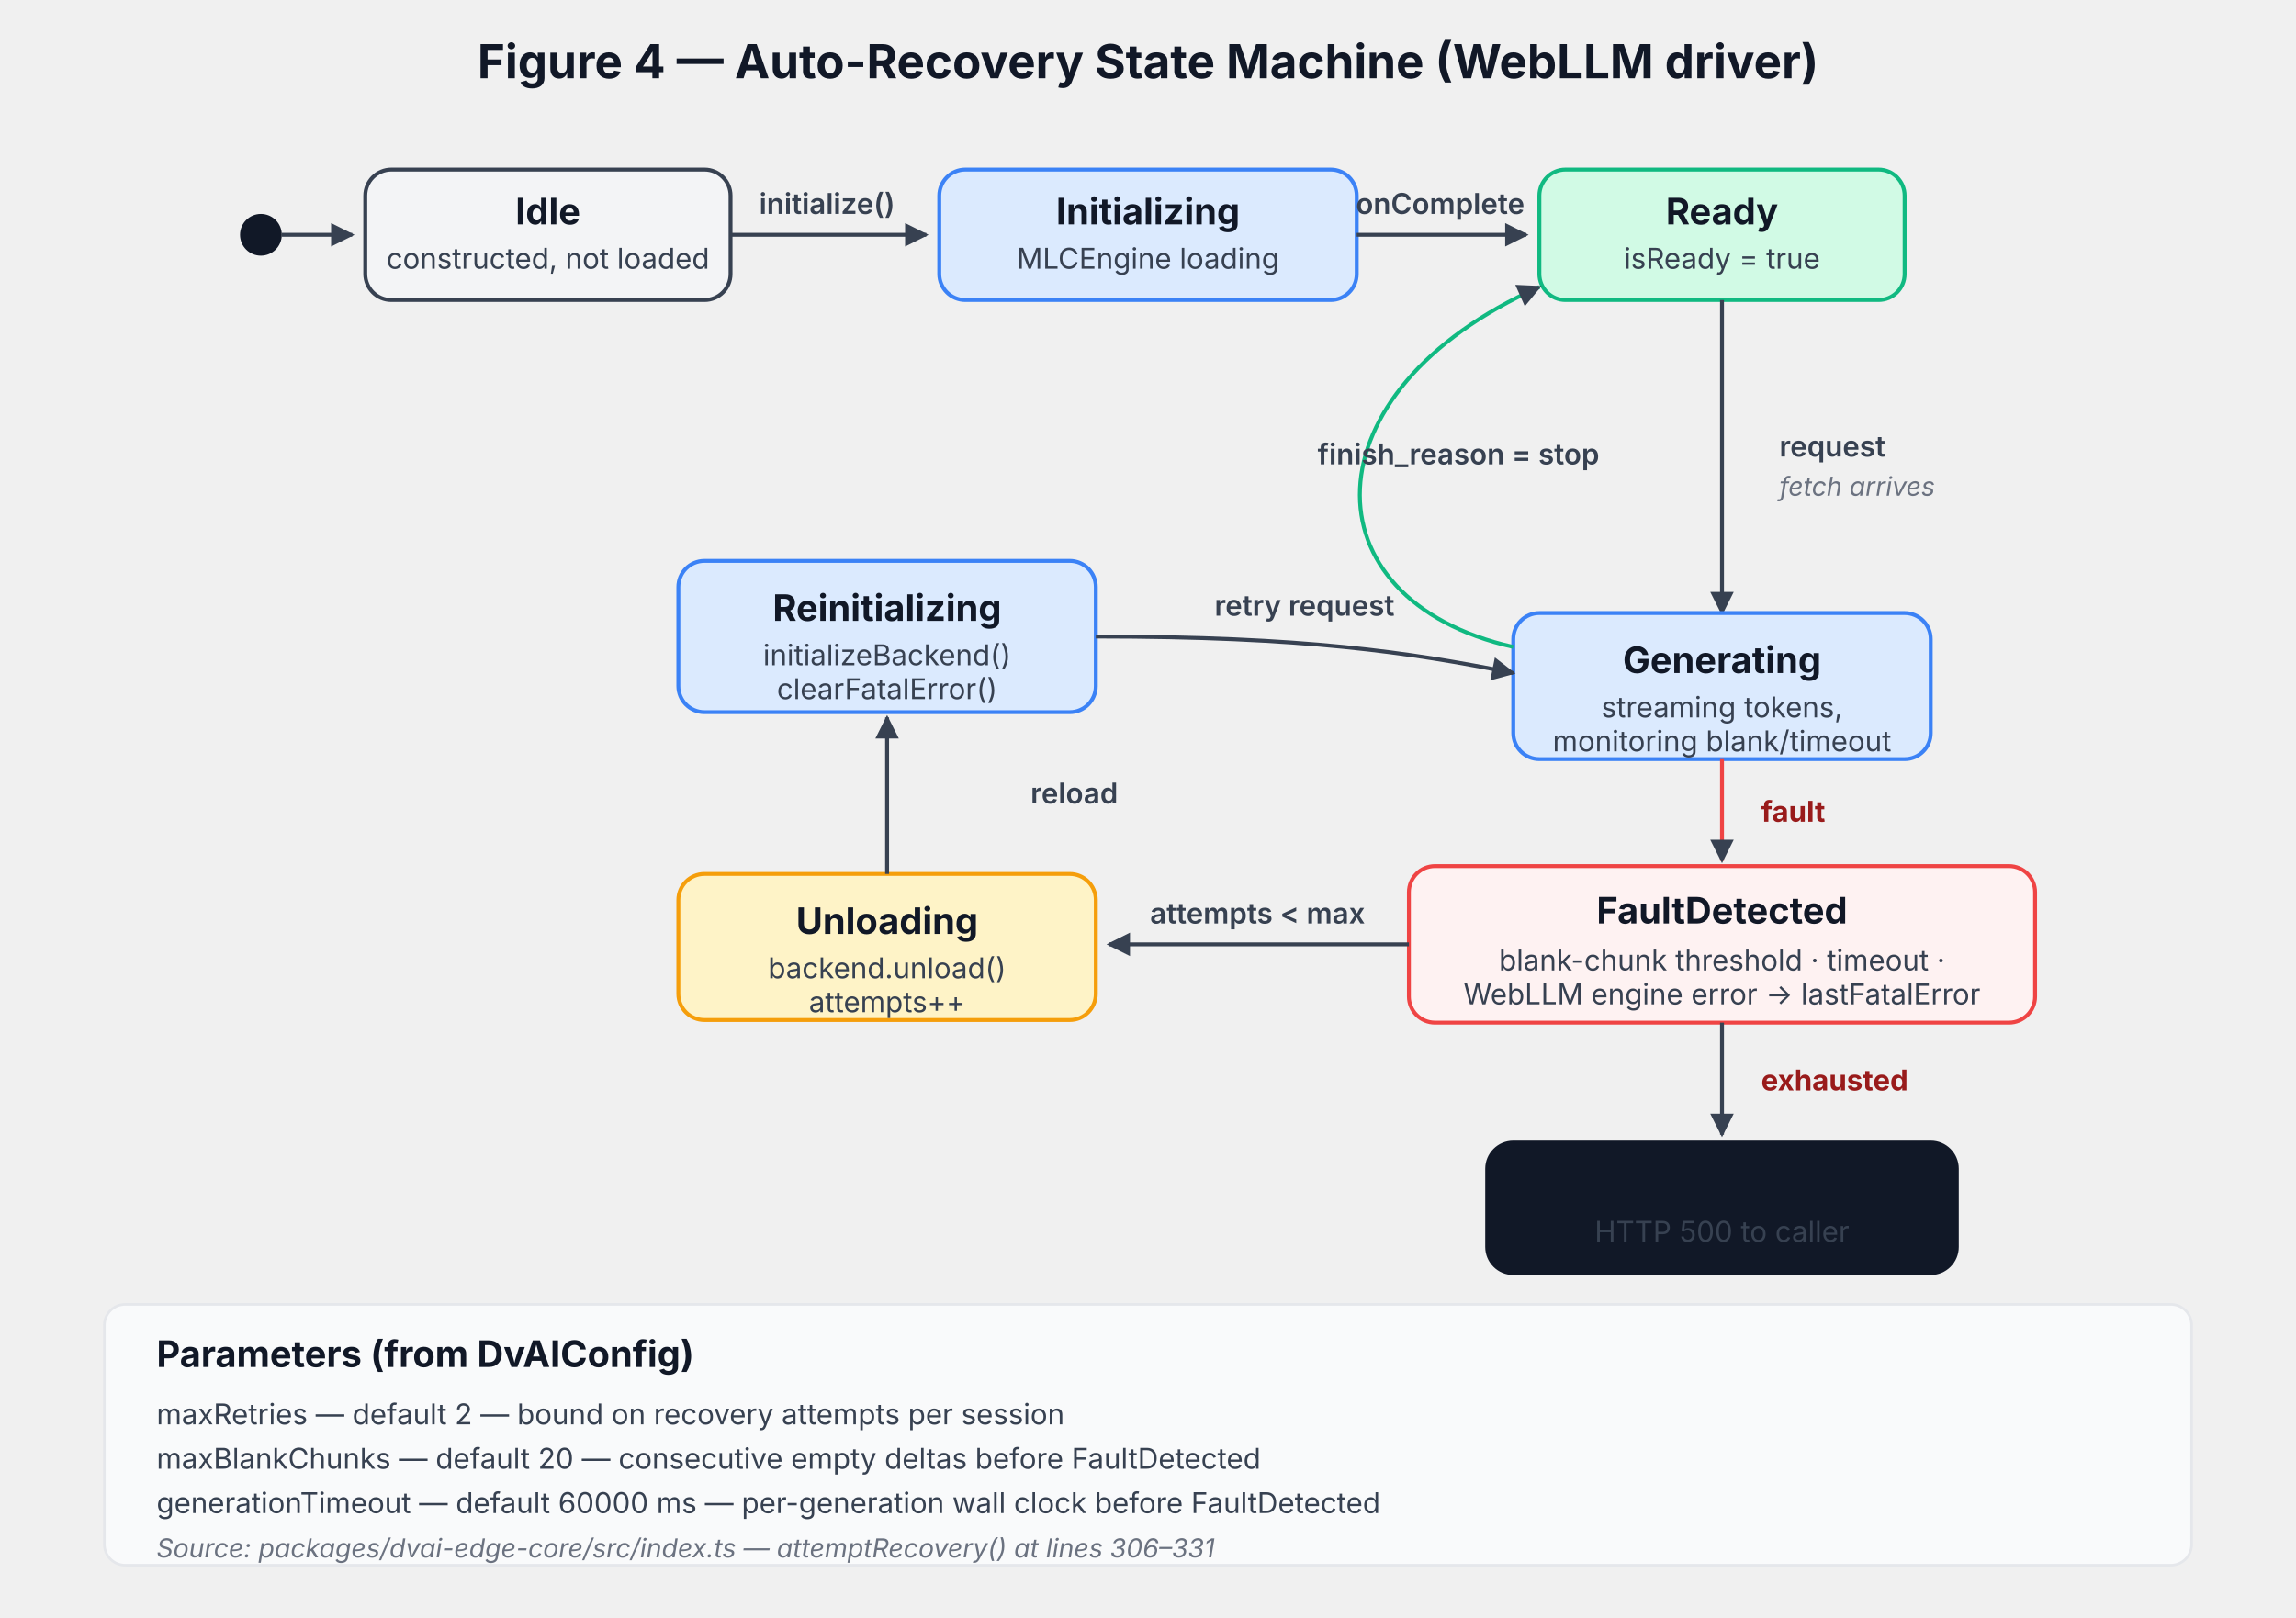
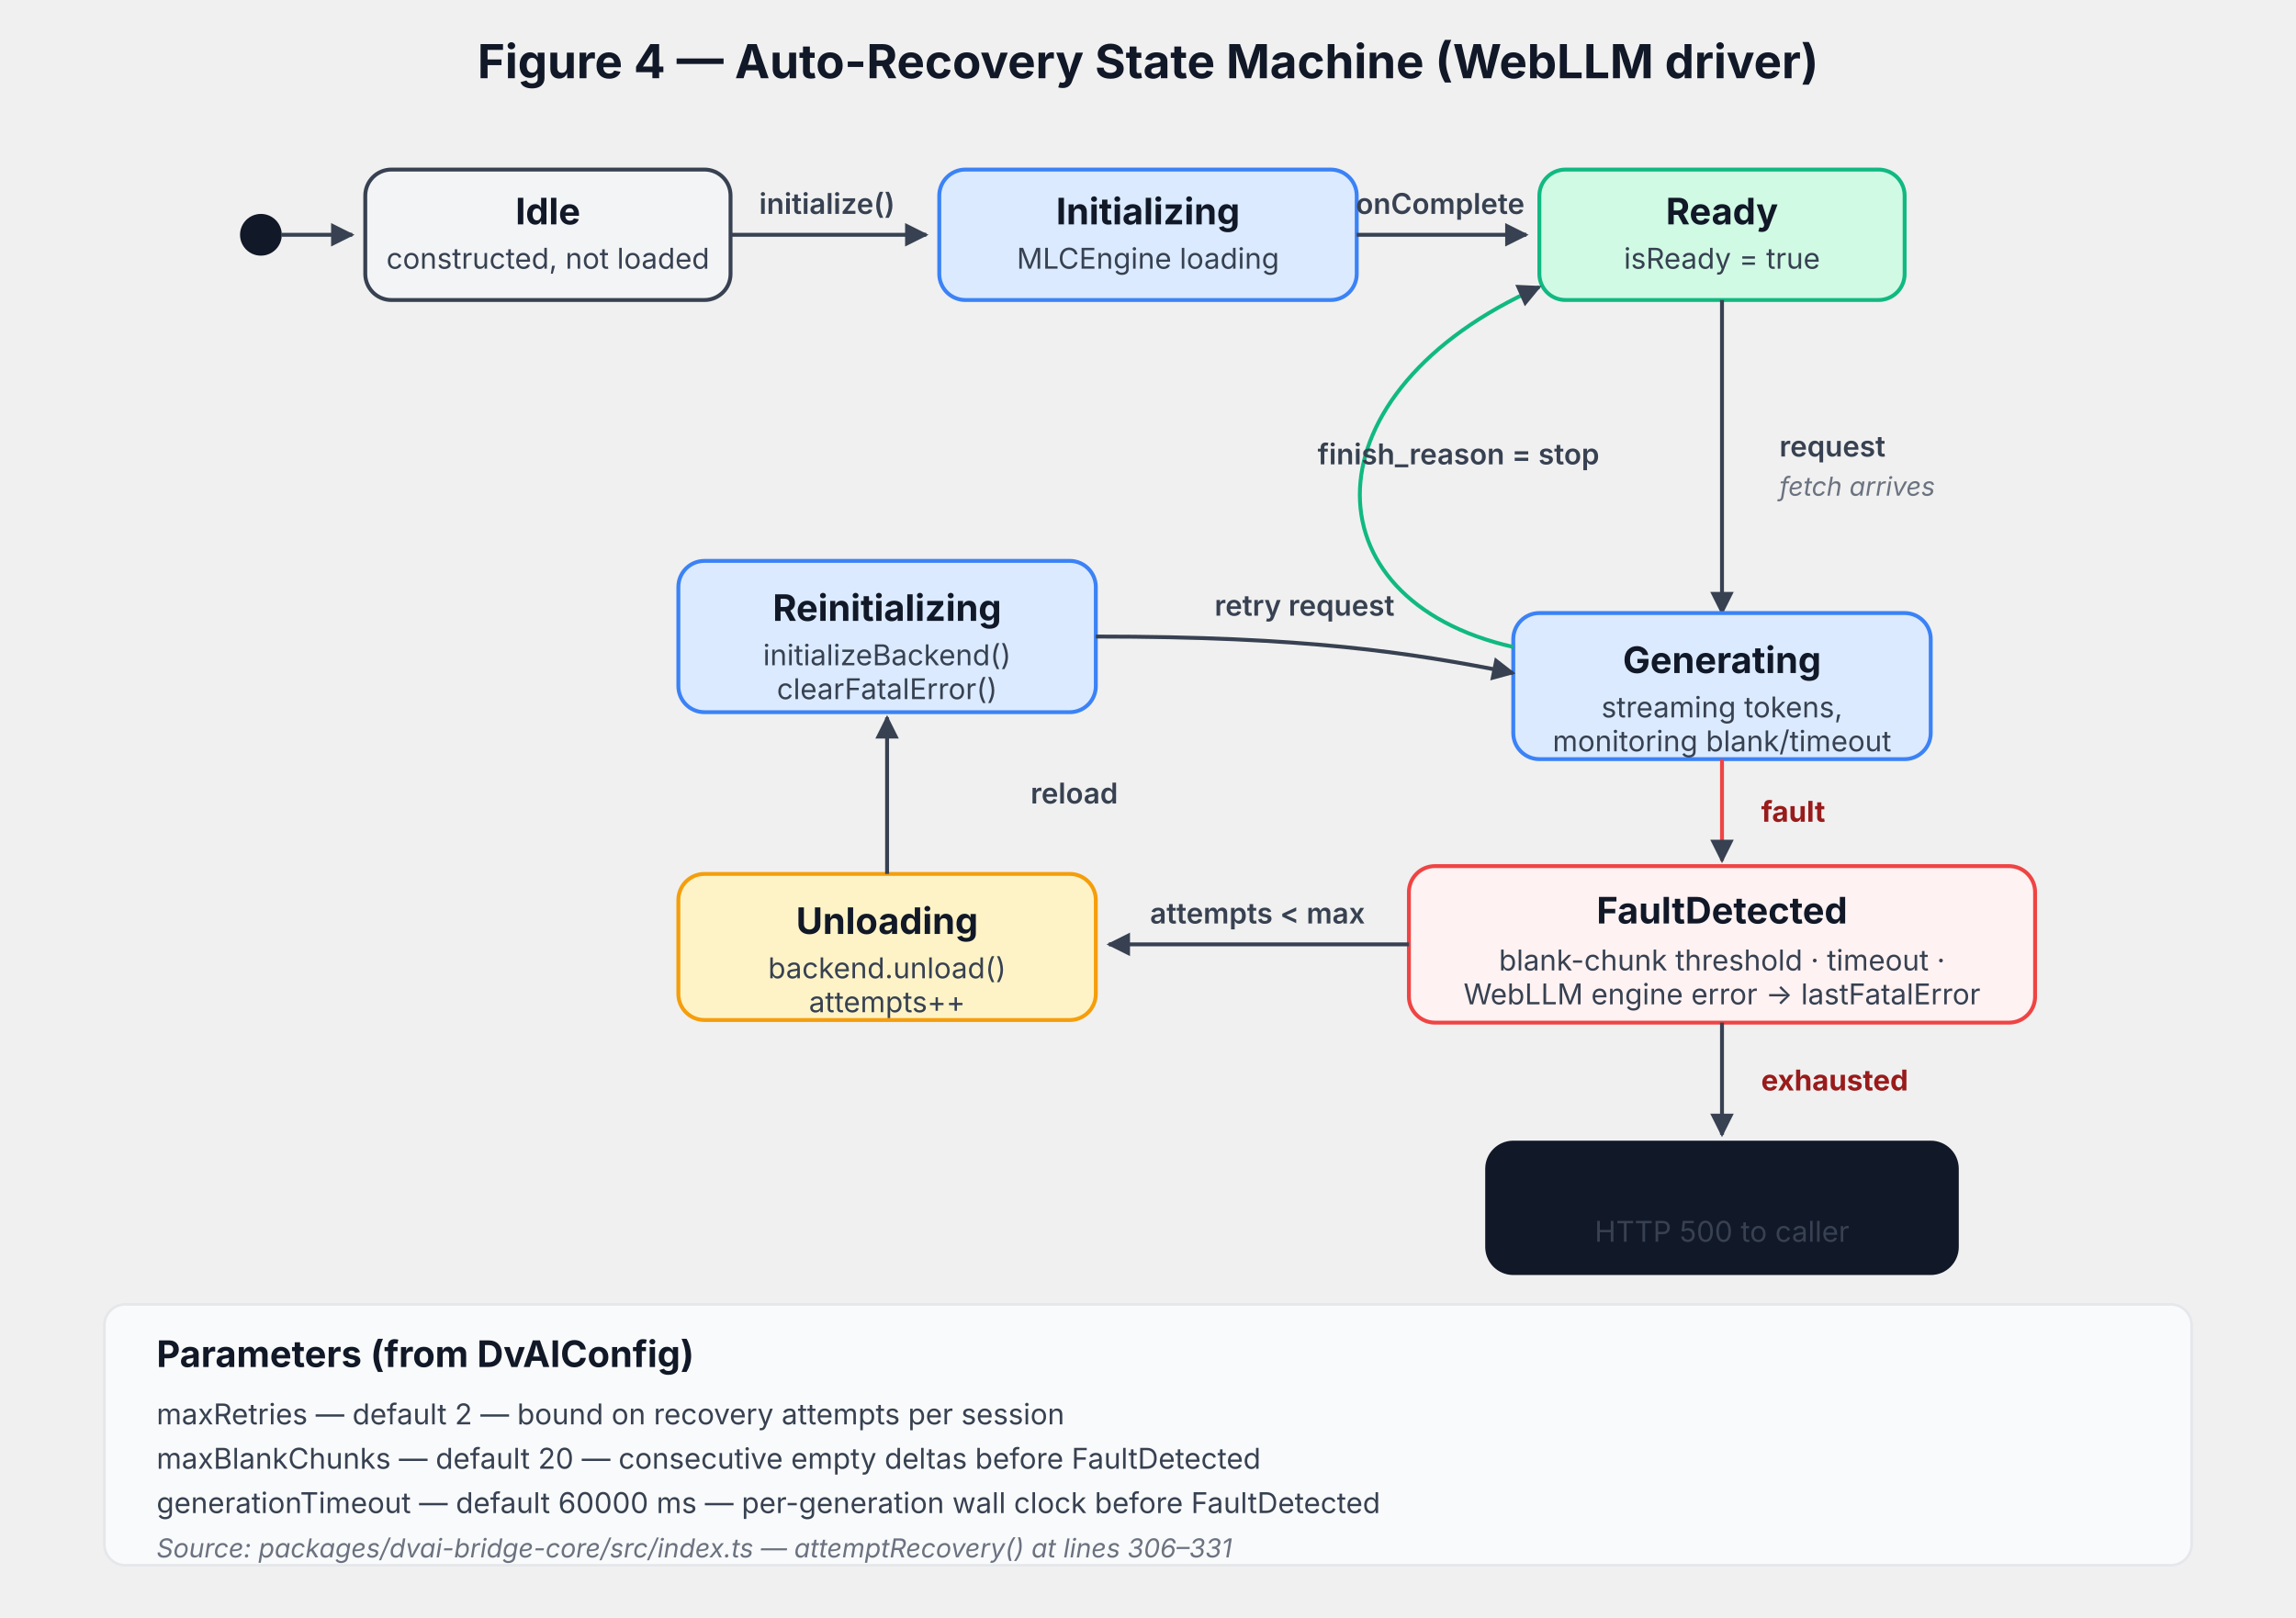
<svg xmlns="http://www.w3.org/2000/svg" viewBox="0 0 880 620" font-family="system-ui, -apple-system, Segoe UI, sans-serif">
  <defs>
    <marker id="arr4" viewBox="0 0 10 10" refX="9" refY="5" markerWidth="6" markerHeight="6" orient="auto-start-reverse">
      <path d="M 0 0 L 10 5 L 0 10 z" fill="#374151" />
    </marker>
    <style>
      .title { font-size: 18px; font-weight: 700; fill: #111827; }
      .state-label { font-size: 14px; font-weight: 700; fill: #111827; }
      .state-sub { font-size: 11px; fill: #374151; }
      .edge { font-size: 11px; fill: #374151; font-weight: 600; }
      .edge-note { font-size: 10px; fill: #6B7280; font-style: italic; }
      .hazard { font-size: 11px; font-weight: 700; fill: #991B1B; }
    </style>
  </defs>
  <text x="440" y="30" class="title" text-anchor="middle">Figure 4 — Auto-Recovery State Machine (WebLLM driver)</text>
  <circle cx="100" cy="90" r="8" fill="#111827" />
  <line x1="108" y1="90" x2="135" y2="90" stroke="#374151" stroke-width="1.5" marker-end="url(#arr4)" />
  <rect x="140" y="65" width="140" height="50" rx="10" fill="#F3F4F6" stroke="#374151" stroke-width="1.5" />
  <text x="210" y="86" class="state-label" text-anchor="middle">Idle</text>
  <text x="210" y="103" class="state-sub" text-anchor="middle">constructed, not loaded</text>
  <line x1="280" y1="90" x2="355" y2="90" stroke="#374151" stroke-width="1.5" marker-end="url(#arr4)" />
  <text x="317" y="82" class="edge" text-anchor="middle">initialize()</text>
  <rect x="360" y="65" width="160" height="50" rx="10" fill="#DBEAFE" stroke="#3B82F6" stroke-width="1.5" />
  <text x="440" y="86" class="state-label" text-anchor="middle">Initializing</text>
  <text x="440" y="103" class="state-sub" text-anchor="middle">MLCEngine loading</text>
  <line x1="520" y1="90" x2="585" y2="90" stroke="#374151" stroke-width="1.5" marker-end="url(#arr4)" />
  <text x="552" y="82" class="edge" text-anchor="middle">onComplete</text>
  <rect x="590" y="65" width="140" height="50" rx="10" fill="#D1FAE5" stroke="#10B981" stroke-width="1.5" />
  <text x="660" y="86" class="state-label" text-anchor="middle">Ready</text>
  <text x="660" y="103" class="state-sub" text-anchor="middle">isReady = true</text>
  <path d="M 660 115 C 660 170 660 210 660 235" fill="none" stroke="#374151" stroke-width="1.5" marker-end="url(#arr4)" />
  <text x="682" y="175" class="edge">request</text>
  <text x="682" y="190" class="edge-note">fetch arrives</text>
  <rect x="580" y="235" width="160" height="56" rx="10" fill="#DBEAFE" stroke="#3B82F6" stroke-width="1.5" />
  <text x="660" y="258" class="state-label" text-anchor="middle">Generating</text>
  <text x="660" y="275" class="state-sub" text-anchor="middle">streaming tokens,</text>
  <text x="660" y="288" class="state-sub" text-anchor="middle">monitoring blank/timeout</text>
  <path d="M 580 248 C 500 230 500 150 590 110" fill="none" stroke="#10B981" stroke-width="1.5" marker-end="url(#arr4)" />
  <text x="505" y="178" class="edge" fill="#065F46">finish_reason = stop</text>
  <line x1="660" y1="291" x2="660" y2="330" stroke="#EF4444" stroke-width="1.5" marker-end="url(#arr4)" />
  <text x="675" y="315" class="hazard">fault</text>
  <rect x="540" y="332" width="240" height="60" rx="10" fill="#FEF2F2" stroke="#EF4444" stroke-width="1.5" />
  <text x="660" y="354" class="state-label" text-anchor="middle" fill="#7F1D1D">FaultDetected</text>
  <text x="660" y="372" class="state-sub" text-anchor="middle">blank-chunk threshold · timeout ·</text>
  <text x="660" y="385" class="state-sub" text-anchor="middle">WebLLM engine error → lastFatalError</text>
  <line x1="540" y1="362" x2="425" y2="362" stroke="#374151" stroke-width="1.5" marker-end="url(#arr4)" />
  <text x="482" y="354" class="edge" text-anchor="middle">attempts &lt; max</text>
  <rect x="260" y="335" width="160" height="56" rx="10" fill="#FEF3C7" stroke="#F59E0B" stroke-width="1.5" />
  <text x="340" y="358" class="state-label" text-anchor="middle">Unloading</text>
  <text x="340" y="375" class="state-sub" text-anchor="middle">backend.unload()</text>
  <text x="340" y="388" class="state-sub" text-anchor="middle">attempts++</text>
  <line x1="340" y1="335" x2="340" y2="275" stroke="#374151" stroke-width="1.5" marker-end="url(#arr4)" />
  <text x="395" y="308" class="edge">reload</text>
  <rect x="260" y="215" width="160" height="58" rx="10" fill="#DBEAFE" stroke="#3B82F6" stroke-width="1.5" />
  <text x="340" y="238" class="state-label" text-anchor="middle">Reinitializing</text>
  <text x="340" y="255" class="state-sub" text-anchor="middle">initializeBackend()</text>
  <text x="340" y="268" class="state-sub" text-anchor="middle">clearFatalError()</text>
  <path d="M 420 244 C 500 244 540 250 580 258" fill="none" stroke="#374151" stroke-width="1.5" marker-end="url(#arr4)" />
  <text x="500" y="236" class="edge" text-anchor="middle">retry request</text>
  <line x1="660" y1="392" x2="660" y2="435" stroke="#374151" stroke-width="1.5" marker-end="url(#arr4)" />
  <text x="675" y="418" class="hazard">exhausted</text>
  <rect x="570" y="438" width="180" height="50" rx="10" fill="#111827" stroke="#111827" stroke-width="1.5" />
  <text x="660" y="459" class="state-label" text-anchor="middle" fill="#FFFFFF">Failed</text>
  <text x="660" y="476" class="state-sub" text-anchor="middle" fill="#D1D5DB">HTTP 500 to caller</text>
  <rect x="40" y="500" width="800" height="100" rx="8" fill="#F9FAFB" stroke="#E5E7EB" stroke-width="1" />
  <text x="60" y="524" class="state-label" font-size="13">Parameters (from DvAIConfig)</text>
  <text x="60" y="546" class="state-sub">maxRetries — default 2 — bound on recovery attempts per session</text>
  <text x="60" y="563" class="state-sub">maxBlankChunks — default 20 — consecutive empty deltas before FaultDetected</text>
  <text x="60" y="580" class="state-sub">generationTimeout — default 60000 ms — per-generation wall clock before FaultDetected</text>
-   <text x="60" y="597" class="edge-note">Source: packages/dvai-edge-core/src/index.ts — attemptRecovery() at lines 306–331</text>
+   <text x="60" y="597" class="edge-note">Source: packages/dvai-bridge-core/src/index.ts — attemptRecovery() at lines 306–331</text>
</svg>
